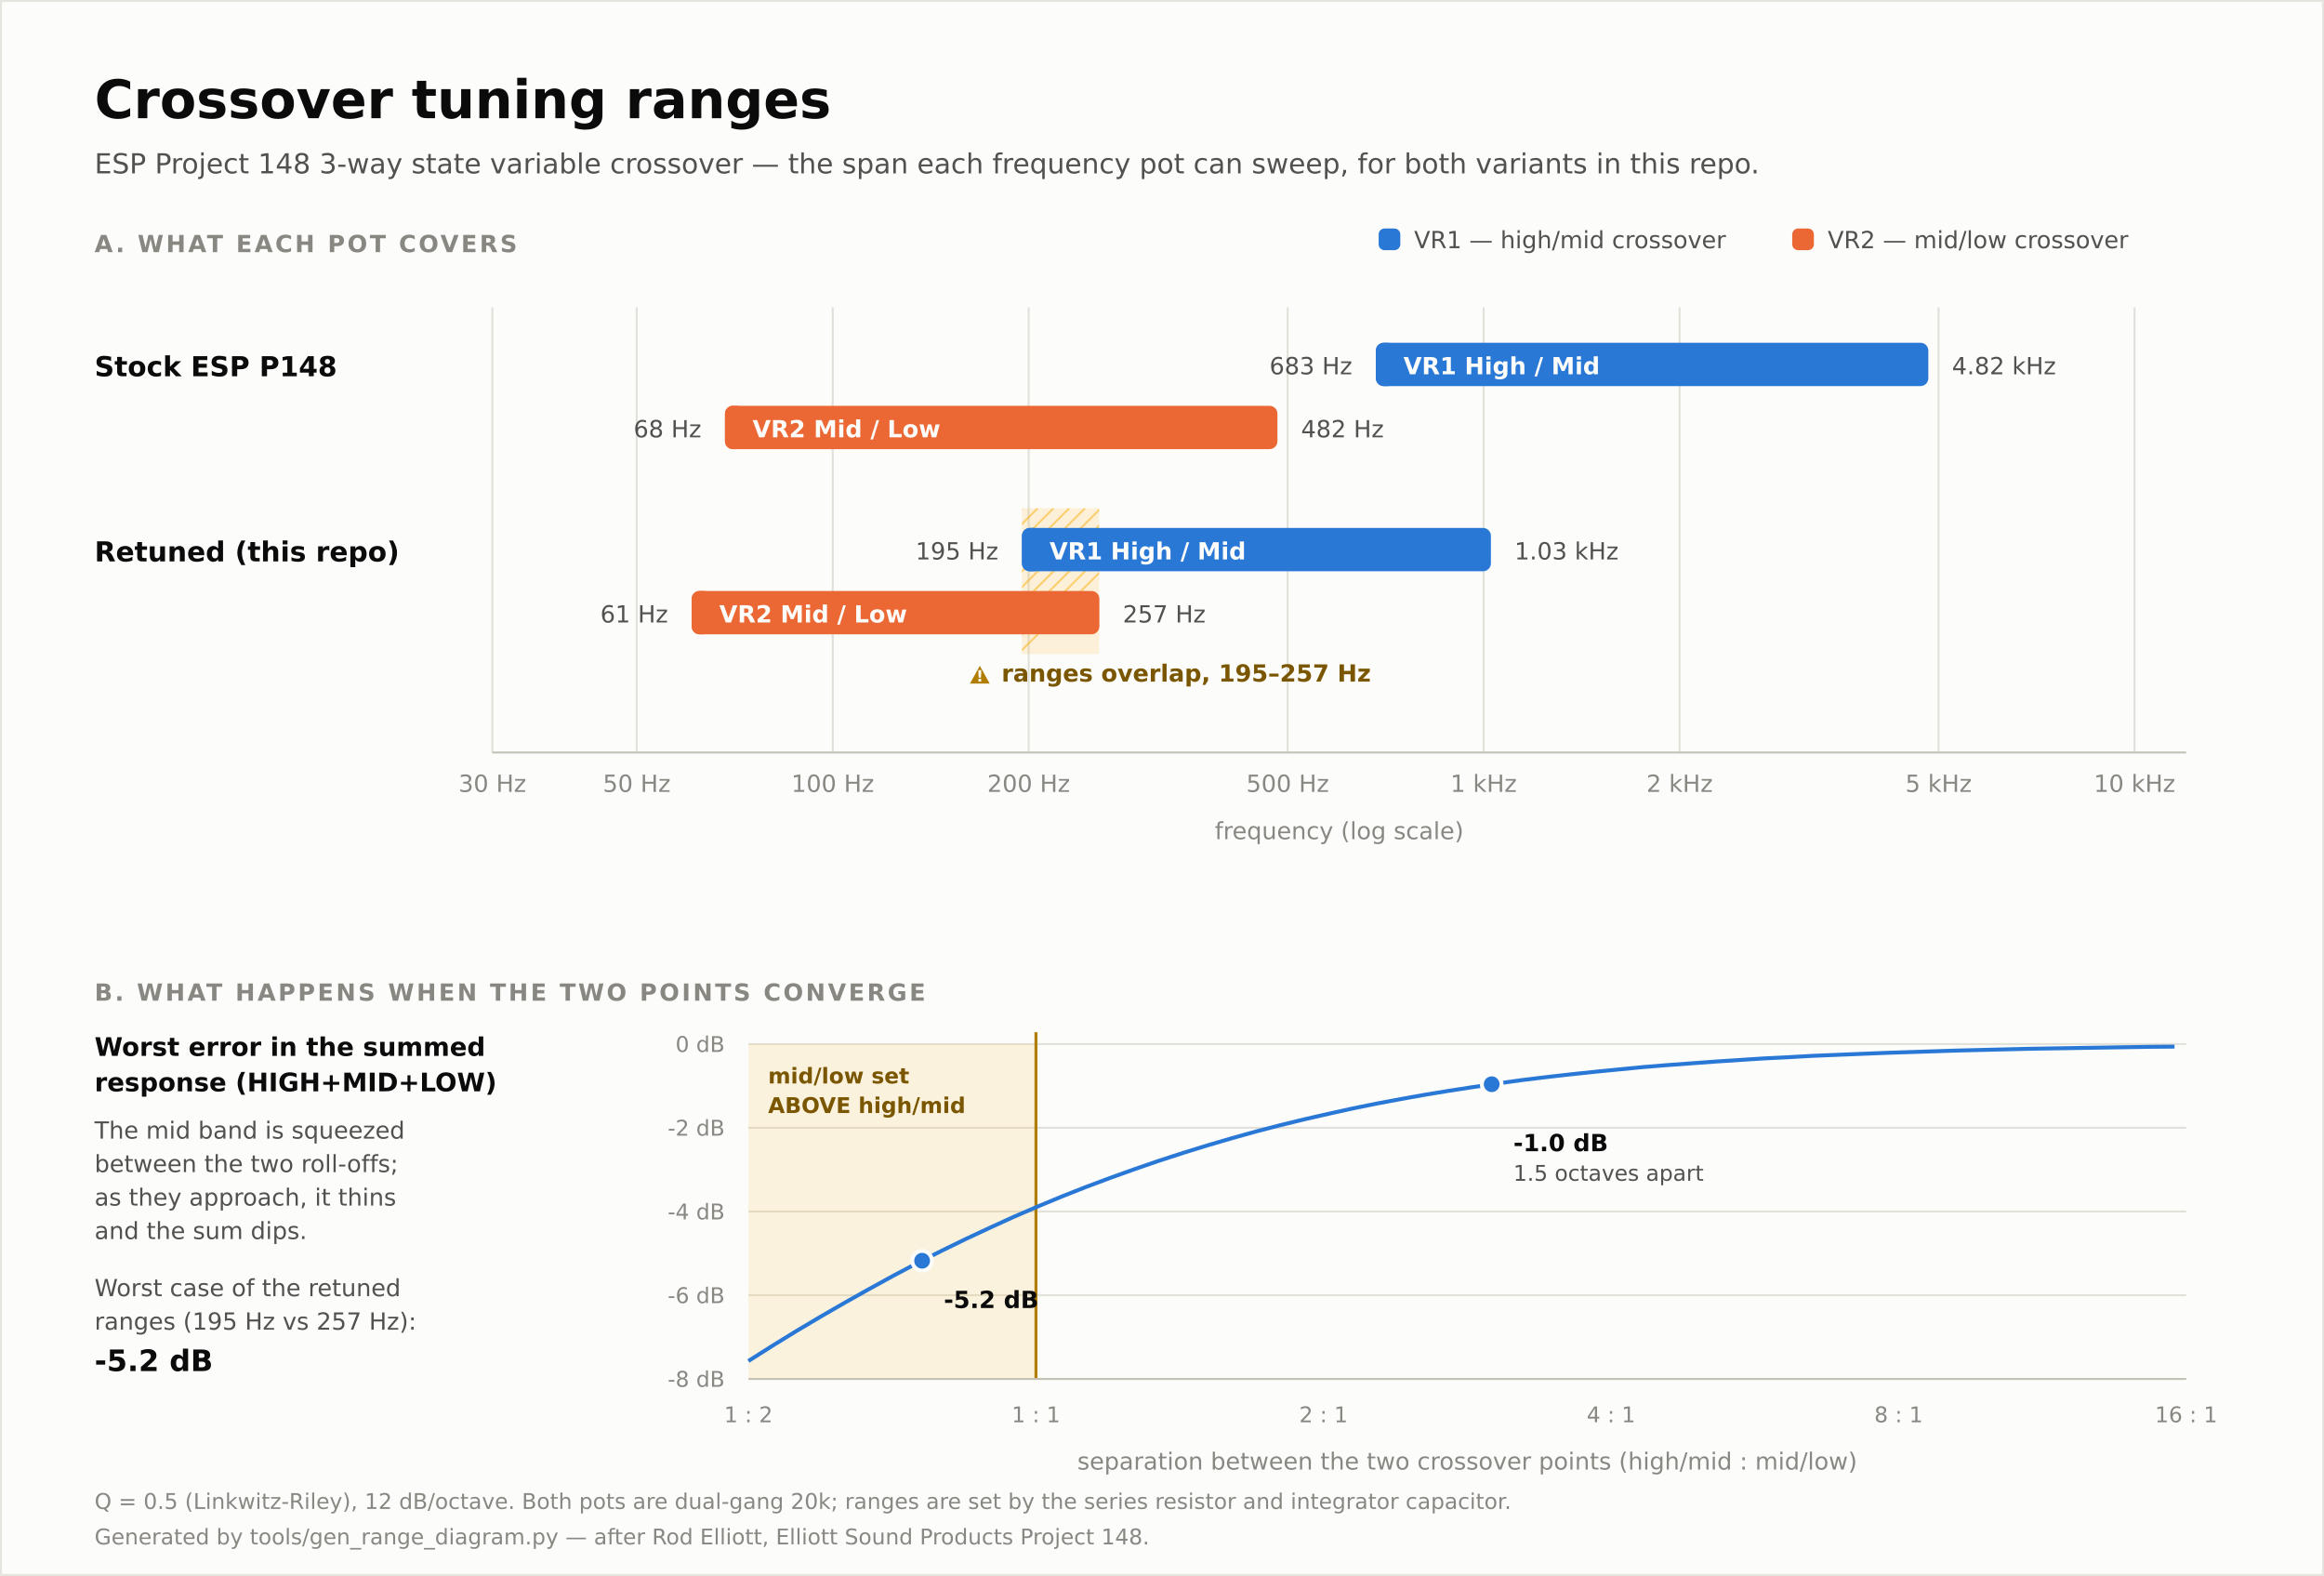
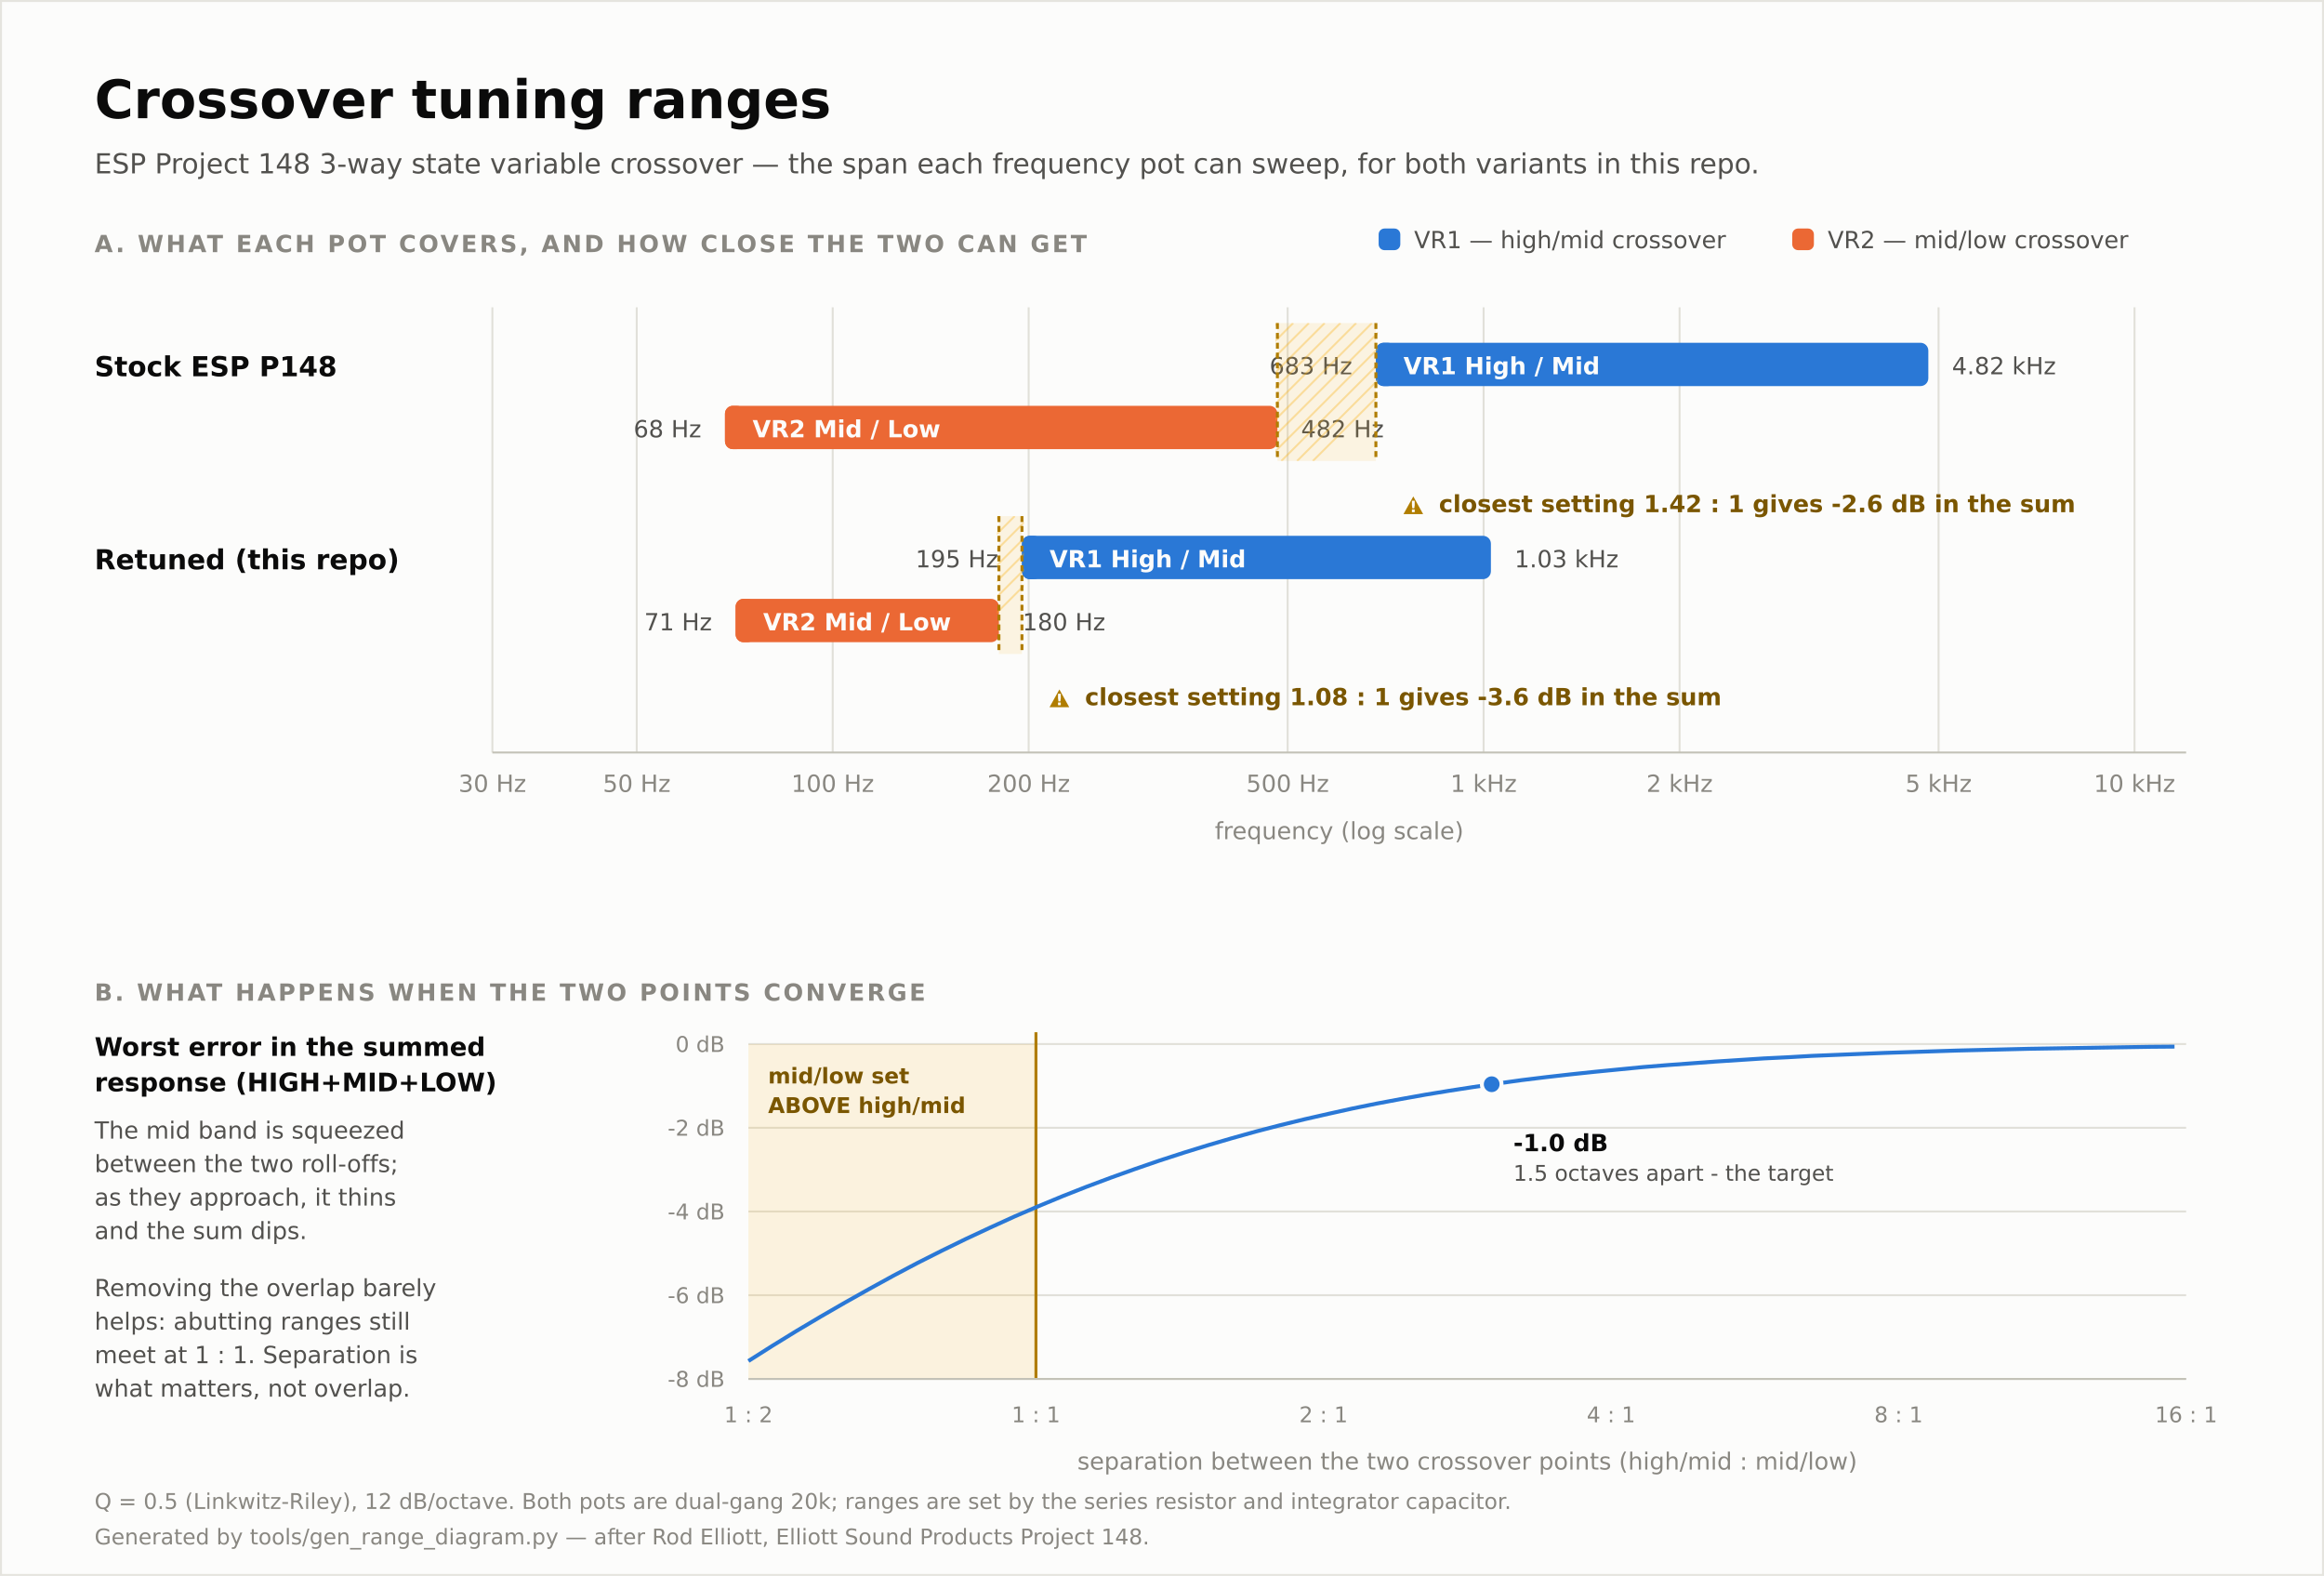
<svg xmlns="http://www.w3.org/2000/svg" width="1180" height="800" viewBox="0 0 1180 800">
  <rect width="1180" height="800" fill="#fcfcfb" />
  <rect x="0.5" y="0.5" width="1179.0" height="799.0" fill="none" stroke="#e5e4de" stroke-width="1" />
  <text x="48.0" y="60.0" font-family="DejaVu Sans, system-ui, sans-serif" font-size="27" fill="#0b0b0b" text-anchor="start" font-weight="bold">Crossover tuning ranges</text>
  <text x="48.0" y="88.0" font-family="DejaVu Sans, system-ui, sans-serif" font-size="14" fill="#52514e" text-anchor="start" font-weight="normal">ESP Project 148 3-way state variable crossover — the span each frequency pot can sweep, for both variants in this repo.</text>
-   <text x="48.0" y="128.0" font-family="DejaVu Sans, system-ui, sans-serif" font-size="12" fill="#898781" text-anchor="start" font-weight="bold" letter-spacing="1.2">A.  WHAT EACH POT COVERS</text>
+   <text x="48.0" y="128.0" font-family="DejaVu Sans, system-ui, sans-serif" font-size="12" fill="#898781" text-anchor="start" font-weight="bold" letter-spacing="1.2">A.  WHAT EACH POT COVERS, AND HOW CLOSE THE TWO CAN GET</text>
  <line x1="250.0" y1="156.0" x2="250.0" y2="382.0" stroke="#e1e0d9" stroke-width="1" />
  <text x="250.0" y="402.0" font-family="DejaVu Sans, system-ui, sans-serif" font-size="12" fill="#898781" text-anchor="middle" font-weight="normal">30 Hz</text>
  <line x1="323.3" y1="156.0" x2="323.3" y2="382.0" stroke="#e1e0d9" stroke-width="1" />
  <text x="323.3" y="402.0" font-family="DejaVu Sans, system-ui, sans-serif" font-size="12" fill="#898781" text-anchor="middle" font-weight="normal">50 Hz</text>
  <line x1="422.8" y1="156.0" x2="422.8" y2="382.0" stroke="#e1e0d9" stroke-width="1" />
  <text x="422.8" y="402.0" font-family="DejaVu Sans, system-ui, sans-serif" font-size="12" fill="#898781" text-anchor="middle" font-weight="normal">100 Hz</text>
  <line x1="522.3" y1="156.0" x2="522.3" y2="382.0" stroke="#e1e0d9" stroke-width="1" />
  <text x="522.3" y="402.0" font-family="DejaVu Sans, system-ui, sans-serif" font-size="12" fill="#898781" text-anchor="middle" font-weight="normal">200 Hz</text>
  <line x1="653.8" y1="156.0" x2="653.8" y2="382.0" stroke="#e1e0d9" stroke-width="1" />
  <text x="653.8" y="402.0" font-family="DejaVu Sans, system-ui, sans-serif" font-size="12" fill="#898781" text-anchor="middle" font-weight="normal">500 Hz</text>
  <line x1="753.3" y1="156.0" x2="753.3" y2="382.0" stroke="#e1e0d9" stroke-width="1" />
  <text x="753.3" y="402.0" font-family="DejaVu Sans, system-ui, sans-serif" font-size="12" fill="#898781" text-anchor="middle" font-weight="normal">1 kHz</text>
  <line x1="852.8" y1="156.0" x2="852.8" y2="382.0" stroke="#e1e0d9" stroke-width="1" />
  <text x="852.8" y="402.0" font-family="DejaVu Sans, system-ui, sans-serif" font-size="12" fill="#898781" text-anchor="middle" font-weight="normal">2 kHz</text>
  <line x1="984.3" y1="156.0" x2="984.3" y2="382.0" stroke="#e1e0d9" stroke-width="1" />
  <text x="984.3" y="402.0" font-family="DejaVu Sans, system-ui, sans-serif" font-size="12" fill="#898781" text-anchor="middle" font-weight="normal">5 kHz</text>
  <line x1="1083.8" y1="156.0" x2="1083.8" y2="382.0" stroke="#e1e0d9" stroke-width="1" />
  <text x="1083.8" y="402.0" font-family="DejaVu Sans, system-ui, sans-serif" font-size="12" fill="#898781" text-anchor="middle" font-weight="normal">10 kHz</text>
  <line x1="250.0" y1="382.0" x2="1110.0" y2="382.0" stroke="#c3c2b7" stroke-width="1" />
  <text x="680.0" y="426.0" font-family="DejaVu Sans, system-ui, sans-serif" font-size="12" fill="#898781" text-anchor="middle" font-weight="normal">frequency (log scale)</text>
  <rect x="700" y="116" width="11" height="11" rx="3" fill="#2a78d6" />
  <text x="718.0" y="126.0" font-family="DejaVu Sans, system-ui, sans-serif" font-size="12" fill="#52514e" text-anchor="start" font-weight="normal">VR1 — high/mid crossover</text>
  <rect x="910" y="116" width="11" height="11" rx="3" fill="#eb6834" />
  <text x="928.0" y="126.0" font-family="DejaVu Sans, system-ui, sans-serif" font-size="12" fill="#52514e" text-anchor="start" font-weight="normal">VR2 — mid/low crossover</text>
  <text x="48.0" y="191.0" font-family="DejaVu Sans, system-ui, sans-serif" font-size="14" fill="#0b0b0b" text-anchor="start" font-weight="bold">Stock  ESP P148</text>
  <rect x="698.6" y="174.0" width="280.5" height="22" rx="4" fill="#2a78d6" />
  <rect x="698.6" y="174.0" width="10" height="22" rx="4" fill="#2a78d6" />
  <text x="48.0" y="212.0" font-family="DejaVu Sans, system-ui, sans-serif" font-size="1" fill="#52514e" text-anchor="start" font-weight="normal" />
  <text x="712.6" y="190.0" font-family="DejaVu Sans, system-ui, sans-serif" font-size="12" fill="#fcfcfb" text-anchor="start" font-weight="bold">VR1   High / Mid</text>
  <text x="686.6" y="190.0" font-family="DejaVu Sans, system-ui, sans-serif" font-size="12" fill="#52514e" text-anchor="end" font-weight="normal">683 Hz</text>
  <text x="991.1" y="190.0" font-family="DejaVu Sans, system-ui, sans-serif" font-size="12" fill="#52514e" text-anchor="start" font-weight="normal">4.82 kHz</text>
  <rect x="368.1" y="206.0" width="280.5" height="22" rx="4" fill="#eb6834" />
  <rect x="368.1" y="206.0" width="10" height="22" rx="4" fill="#eb6834" />
  <text x="48.0" y="244.0" font-family="DejaVu Sans, system-ui, sans-serif" font-size="1" fill="#52514e" text-anchor="start" font-weight="normal" />
  <text x="382.1" y="222.0" font-family="DejaVu Sans, system-ui, sans-serif" font-size="12" fill="#fcfcfb" text-anchor="start" font-weight="bold">VR2   Mid / Low</text>
  <text x="356.1" y="222.0" font-family="DejaVu Sans, system-ui, sans-serif" font-size="12" fill="#52514e" text-anchor="end" font-weight="normal">68 Hz</text>
  <text x="660.6" y="222.0" font-family="DejaVu Sans, system-ui, sans-serif" font-size="12" fill="#52514e" text-anchor="start" font-weight="normal">482 Hz</text>
-   <clipPath id="ovl">
-     <rect x="518.9" y="258.0" width="39.2" height="74.0" />
+   <clipPath id="ovl0">
+     <rect x="647.6" y="164.0" width="52.0" height="70.0" />
  </clipPath>
-   <g clip-path="url(#ovl)">
-     <rect x="518.9" y="258.0" width="39.2" height="74.0" fill="#fab219" fill-opacity="0.16" />
-     <line x1="518.9" y1="258.0" x2="444.9" y2="332.0" stroke="#fab219" stroke-width="1" stroke-opacity="0.55" />
-     <line x1="526.9" y1="258.0" x2="452.9" y2="332.0" stroke="#fab219" stroke-width="1" stroke-opacity="0.55" />
-     <line x1="534.9" y1="258.0" x2="460.9" y2="332.0" stroke="#fab219" stroke-width="1" stroke-opacity="0.55" />
-     <line x1="542.9" y1="258.0" x2="468.9" y2="332.0" stroke="#fab219" stroke-width="1" stroke-opacity="0.55" />
-     <line x1="550.9" y1="258.0" x2="476.9" y2="332.0" stroke="#fab219" stroke-width="1" stroke-opacity="0.55" />
-     <line x1="558.9" y1="258.0" x2="484.9" y2="332.0" stroke="#fab219" stroke-width="1" stroke-opacity="0.55" />
-     <line x1="566.9" y1="258.0" x2="492.9" y2="332.0" stroke="#fab219" stroke-width="1" stroke-opacity="0.55" />
-     <line x1="574.9" y1="258.0" x2="500.9" y2="332.0" stroke="#fab219" stroke-width="1" stroke-opacity="0.55" />
-     <line x1="582.9" y1="258.0" x2="508.9" y2="332.0" stroke="#fab219" stroke-width="1" stroke-opacity="0.55" />
-     <line x1="590.9" y1="258.0" x2="516.9" y2="332.0" stroke="#fab219" stroke-width="1" stroke-opacity="0.55" />
+   <g clip-path="url(#ovl0)">
+     <rect x="648.6" y="164.0" width="50.0" height="70.0" fill="#fab219" fill-opacity="0.11" />
+     <line x1="648.6" y1="164.0" x2="578.6" y2="234.0" stroke="#fab219" stroke-width="1" stroke-opacity="0.35" />
+     <line x1="656.6" y1="164.0" x2="586.6" y2="234.0" stroke="#fab219" stroke-width="1" stroke-opacity="0.35" />
+     <line x1="664.6" y1="164.0" x2="594.6" y2="234.0" stroke="#fab219" stroke-width="1" stroke-opacity="0.35" />
+     <line x1="672.6" y1="164.0" x2="602.6" y2="234.0" stroke="#fab219" stroke-width="1" stroke-opacity="0.35" />
+     <line x1="680.6" y1="164.0" x2="610.6" y2="234.0" stroke="#fab219" stroke-width="1" stroke-opacity="0.35" />
+     <line x1="688.6" y1="164.0" x2="618.6" y2="234.0" stroke="#fab219" stroke-width="1" stroke-opacity="0.35" />
+     <line x1="696.6" y1="164.0" x2="626.6" y2="234.0" stroke="#fab219" stroke-width="1" stroke-opacity="0.35" />
+     <line x1="704.6" y1="164.0" x2="634.6" y2="234.0" stroke="#fab219" stroke-width="1" stroke-opacity="0.35" />
+     <line x1="712.6" y1="164.0" x2="642.6" y2="234.0" stroke="#fab219" stroke-width="1" stroke-opacity="0.35" />
+     <line x1="720.6" y1="164.0" x2="650.6" y2="234.0" stroke="#fab219" stroke-width="1" stroke-opacity="0.35" />
+     <line x1="728.6" y1="164.0" x2="658.6" y2="234.0" stroke="#fab219" stroke-width="1" stroke-opacity="0.35" />
+     <line x1="736.6" y1="164.0" x2="666.6" y2="234.0" stroke="#fab219" stroke-width="1" stroke-opacity="0.35" />
  </g>
-   <text x="48.0" y="285.0" font-family="DejaVu Sans, system-ui, sans-serif" font-size="14" fill="#0b0b0b" text-anchor="start" font-weight="bold">Retuned  (this repo)</text>
-   <rect x="518.9" y="268.0" width="238.1" height="22" rx="4" fill="#2a78d6" />
-   <rect x="518.9" y="268.0" width="10" height="22" rx="4" fill="#2a78d6" />
-   <text x="48.0" y="306.0" font-family="DejaVu Sans, system-ui, sans-serif" font-size="1" fill="#52514e" text-anchor="start" font-weight="normal" />
-   <text x="532.9" y="284.0" font-family="DejaVu Sans, system-ui, sans-serif" font-size="12" fill="#fcfcfb" text-anchor="start" font-weight="bold">VR1   High / Mid</text>
-   <text x="506.9" y="284.0" font-family="DejaVu Sans, system-ui, sans-serif" font-size="12" fill="#52514e" text-anchor="end" font-weight="normal">195 Hz</text>
-   <text x="769.0" y="284.0" font-family="DejaVu Sans, system-ui, sans-serif" font-size="12" fill="#52514e" text-anchor="start" font-weight="normal">1.03 kHz</text>
-   <rect x="351.2" y="300.0" width="207.0" height="22" rx="4" fill="#eb6834" />
-   <rect x="351.2" y="300.0" width="10" height="22" rx="4" fill="#eb6834" />
-   <text x="48.0" y="338.0" font-family="DejaVu Sans, system-ui, sans-serif" font-size="1" fill="#52514e" text-anchor="start" font-weight="normal" />
-   <text x="365.2" y="316.0" font-family="DejaVu Sans, system-ui, sans-serif" font-size="12" fill="#fcfcfb" text-anchor="start" font-weight="bold">VR2   Mid / Low</text>
-   <text x="339.2" y="316.0" font-family="DejaVu Sans, system-ui, sans-serif" font-size="12" fill="#52514e" text-anchor="end" font-weight="normal">61 Hz</text>
-   <text x="570.1" y="316.0" font-family="DejaVu Sans, system-ui, sans-serif" font-size="12" fill="#52514e" text-anchor="start" font-weight="normal">257 Hz</text>
-   <path d="M 492.5 347.0 L 502.5 347.0 L 497.5 338.0 Z" fill="#b07d00" />
-   <text x="497.5" y="346.0" font-family="DejaVu Sans, system-ui, sans-serif" font-size="8" fill="#fcfcfb" text-anchor="middle" font-weight="bold">!</text>
-   <text x="508.5" y="346.0" font-family="DejaVu Sans, system-ui, sans-serif" font-size="12" fill="#7a5600" text-anchor="start" font-weight="bold">ranges overlap, 195–257 Hz</text>
+   <line x1="648.6" y1="164.0" x2="648.6" y2="234.0" stroke="#b07d00" stroke-width="1.5" stroke-dasharray="3 2" />
+   <line x1="698.6" y1="164.0" x2="698.6" y2="234.0" stroke="#b07d00" stroke-width="1.5" stroke-dasharray="3 2" />
+   <path d="M 712.6 261.0 L 722.6 261.0 L 717.6 252.0 Z" fill="#b07d00" />
+   <text x="717.6" y="260.0" font-family="DejaVu Sans, system-ui, sans-serif" font-size="8" fill="#fcfcfb" text-anchor="middle" font-weight="bold">!</text>
+   <text x="730.6" y="260.0" font-family="DejaVu Sans, system-ui, sans-serif" font-size="12" fill="#7a5600" text-anchor="start" font-weight="bold">closest setting 1.42 : 1  gives  -2.6 dB in the sum</text>
+   <text x="48.0" y="289.0" font-family="DejaVu Sans, system-ui, sans-serif" font-size="14" fill="#0b0b0b" text-anchor="start" font-weight="bold">Retuned  (this repo)</text>
+   <rect x="518.9" y="272.0" width="238.1" height="22" rx="4" fill="#2a78d6" />
+   <rect x="518.9" y="272.0" width="10" height="22" rx="4" fill="#2a78d6" />
+   <text x="48.0" y="310.0" font-family="DejaVu Sans, system-ui, sans-serif" font-size="1" fill="#52514e" text-anchor="start" font-weight="normal" />
+   <text x="532.9" y="288.0" font-family="DejaVu Sans, system-ui, sans-serif" font-size="12" fill="#fcfcfb" text-anchor="start" font-weight="bold">VR1   High / Mid</text>
+   <text x="506.9" y="288.0" font-family="DejaVu Sans, system-ui, sans-serif" font-size="12" fill="#52514e" text-anchor="end" font-weight="normal">195 Hz</text>
+   <text x="769.0" y="288.0" font-family="DejaVu Sans, system-ui, sans-serif" font-size="12" fill="#52514e" text-anchor="start" font-weight="normal">1.03 kHz</text>
+   <rect x="373.5" y="304.0" width="133.7" height="22" rx="4" fill="#eb6834" />
+   <rect x="373.5" y="304.0" width="10" height="22" rx="4" fill="#eb6834" />
+   <text x="48.0" y="342.0" font-family="DejaVu Sans, system-ui, sans-serif" font-size="1" fill="#52514e" text-anchor="start" font-weight="normal" />
+   <text x="387.5" y="320.0" font-family="DejaVu Sans, system-ui, sans-serif" font-size="12" fill="#fcfcfb" text-anchor="start" font-weight="bold">VR2   Mid / Low</text>
+   <text x="361.5" y="320.0" font-family="DejaVu Sans, system-ui, sans-serif" font-size="12" fill="#52514e" text-anchor="end" font-weight="normal">71 Hz</text>
+   <text x="519.2" y="320.0" font-family="DejaVu Sans, system-ui, sans-serif" font-size="12" fill="#52514e" text-anchor="start" font-weight="normal">180 Hz</text>
+   <clipPath id="ovl1">
+     <rect x="506.2" y="262.0" width="13.7" height="70.0" />
+   </clipPath>
+   <g clip-path="url(#ovl1)">
+     <rect x="507.2" y="262.0" width="11.7" height="70.0" fill="#fab219" fill-opacity="0.11" />
+     <line x1="507.2" y1="262.0" x2="437.2" y2="332.0" stroke="#fab219" stroke-width="1" stroke-opacity="0.35" />
+     <line x1="515.2" y1="262.0" x2="445.2" y2="332.0" stroke="#fab219" stroke-width="1" stroke-opacity="0.35" />
+     <line x1="523.2" y1="262.0" x2="453.2" y2="332.0" stroke="#fab219" stroke-width="1" stroke-opacity="0.35" />
+     <line x1="531.2" y1="262.0" x2="461.2" y2="332.0" stroke="#fab219" stroke-width="1" stroke-opacity="0.35" />
+     <line x1="539.2" y1="262.0" x2="469.2" y2="332.0" stroke="#fab219" stroke-width="1" stroke-opacity="0.35" />
+     <line x1="547.2" y1="262.0" x2="477.2" y2="332.0" stroke="#fab219" stroke-width="1" stroke-opacity="0.35" />
+     <line x1="555.2" y1="262.0" x2="485.2" y2="332.0" stroke="#fab219" stroke-width="1" stroke-opacity="0.35" />
+   </g>
+   <line x1="507.2" y1="262.0" x2="507.2" y2="332.0" stroke="#b07d00" stroke-width="1.5" stroke-dasharray="3 2" />
+   <line x1="518.9" y1="262.0" x2="518.9" y2="332.0" stroke="#b07d00" stroke-width="1.5" stroke-dasharray="3 2" />
+   <path d="M 532.9 359.0 L 542.9 359.0 L 537.9 350.0 Z" fill="#b07d00" />
+   <text x="537.9" y="358.0" font-family="DejaVu Sans, system-ui, sans-serif" font-size="8" fill="#fcfcfb" text-anchor="middle" font-weight="bold">!</text>
+   <text x="550.9" y="358.0" font-family="DejaVu Sans, system-ui, sans-serif" font-size="12" fill="#7a5600" text-anchor="start" font-weight="bold">closest setting 1.08 : 1  gives  -3.6 dB in the sum</text>
  <text x="48.0" y="508.0" font-family="DejaVu Sans, system-ui, sans-serif" font-size="12" fill="#898781" text-anchor="start" font-weight="bold" letter-spacing="1.2">B.  WHAT HAPPENS WHEN THE TWO POINTS CONVERGE</text>
  <text x="48.0" y="536.0" font-family="DejaVu Sans, system-ui, sans-serif" font-size="13" fill="#0b0b0b" text-anchor="start" font-weight="bold">Worst error in the summed</text>
  <text x="48.0" y="554.0" font-family="DejaVu Sans, system-ui, sans-serif" font-size="13" fill="#0b0b0b" text-anchor="start" font-weight="bold">response (HIGH+MID+LOW)</text>
  <text x="48.0" y="578.0" font-family="DejaVu Sans, system-ui, sans-serif" font-size="12" fill="#52514e" text-anchor="start" font-weight="normal">The mid band is squeezed</text>
  <text x="48.0" y="595.0" font-family="DejaVu Sans, system-ui, sans-serif" font-size="12" fill="#52514e" text-anchor="start" font-weight="normal">between the two roll-offs;</text>
  <text x="48.0" y="612.0" font-family="DejaVu Sans, system-ui, sans-serif" font-size="12" fill="#52514e" text-anchor="start" font-weight="normal">as they approach, it thins</text>
  <text x="48.0" y="629.0" font-family="DejaVu Sans, system-ui, sans-serif" font-size="12" fill="#52514e" text-anchor="start" font-weight="normal">and the sum dips.</text>
-   <text x="48.0" y="658.0" font-family="DejaVu Sans, system-ui, sans-serif" font-size="12" fill="#52514e" text-anchor="start" font-weight="normal">Worst case of the retuned</text>
-   <text x="48.0" y="675.0" font-family="DejaVu Sans, system-ui, sans-serif" font-size="12" fill="#52514e" text-anchor="start" font-weight="normal">ranges (195 Hz vs 257 Hz):</text>
-   <text x="48.0" y="696.0" font-family="DejaVu Sans, system-ui, sans-serif" font-size="15" fill="#0b0b0b" text-anchor="start" font-weight="bold">-5.2 dB</text>
+   <text x="48.0" y="658.0" font-family="DejaVu Sans, system-ui, sans-serif" font-size="12" fill="#52514e" text-anchor="start" font-weight="normal">Removing the overlap barely</text>
+   <text x="48.0" y="675.0" font-family="DejaVu Sans, system-ui, sans-serif" font-size="12" fill="#52514e" text-anchor="start" font-weight="normal">helps: abutting ranges still</text>
+   <text x="48.0" y="692.0" font-family="DejaVu Sans, system-ui, sans-serif" font-size="12" fill="#52514e" text-anchor="start" font-weight="normal">meet at 1 : 1. Separation is</text>
+   <text x="48.0" y="709.0" font-family="DejaVu Sans, system-ui, sans-serif" font-size="12" fill="#52514e" text-anchor="start" font-weight="normal">what matters, not overlap.</text>
  <line x1="380.0" y1="530.0" x2="1110.0" y2="530.0" stroke="#e1e0d9" stroke-width="1" />
  <text x="368.0" y="534.0" font-family="DejaVu Sans, system-ui, sans-serif" font-size="11" fill="#898781" text-anchor="end" font-weight="normal">0 dB</text>
  <line x1="380.0" y1="572.5" x2="1110.0" y2="572.5" stroke="#e1e0d9" stroke-width="1" />
  <text x="368.0" y="576.5" font-family="DejaVu Sans, system-ui, sans-serif" font-size="11" fill="#898781" text-anchor="end" font-weight="normal">-2 dB</text>
  <line x1="380.0" y1="615.0" x2="1110.0" y2="615.0" stroke="#e1e0d9" stroke-width="1" />
  <text x="368.0" y="619.0" font-family="DejaVu Sans, system-ui, sans-serif" font-size="11" fill="#898781" text-anchor="end" font-weight="normal">-4 dB</text>
  <line x1="380.0" y1="657.5" x2="1110.0" y2="657.5" stroke="#e1e0d9" stroke-width="1" />
  <text x="368.0" y="661.5" font-family="DejaVu Sans, system-ui, sans-serif" font-size="11" fill="#898781" text-anchor="end" font-weight="normal">-6 dB</text>
  <line x1="380.0" y1="700.0" x2="1110.0" y2="700.0" stroke="#e1e0d9" stroke-width="1" />
  <text x="368.0" y="704.0" font-family="DejaVu Sans, system-ui, sans-serif" font-size="11" fill="#898781" text-anchor="end" font-weight="normal">-8 dB</text>
  <rect x="380.0" y="530.0" width="146.0" height="170.0" fill="#fab219" fill-opacity="0.13" />
  <text x="390.0" y="550.0" font-family="DejaVu Sans, system-ui, sans-serif" font-size="11" fill="#7a5600" text-anchor="start" font-weight="bold">mid/low set</text>
  <text x="390.0" y="565.0" font-family="DejaVu Sans, system-ui, sans-serif" font-size="11" fill="#7a5600" text-anchor="start" font-weight="bold">ABOVE high/mid</text>
  <line x1="526.0" y1="524.0" x2="526.0" y2="700.0" stroke="#b07d00" stroke-width="1.5" />
  <polyline points="380.0,690.9 392.3,683.1 404.5,675.6 416.8,668.3 429.1,661.2 441.4,654.3 453.6,647.6 465.9,641.1 478.2,634.9 490.5,628.9 502.7,623.2 515.0,617.6 527.3,612.3 539.6,607.2 551.8,602.4 564.1,597.8 576.4,593.4 588.6,589.2 600.9,585.2 613.2,581.4 625.5,577.8 637.7,574.4 650.0,571.2 662.3,568.2 674.6,565.4 686.8,562.7 699.1,560.2 711.4,557.9 723.7,555.7 735.9,553.7 748.2,551.8 760.5,550.0 772.7,548.3 785.0,546.8 797.3,545.4 809.6,544.1 821.8,542.9 834.1,541.7 846.4,540.7 858.7,539.8 870.9,538.9 883.2,538.1 895.5,537.3 907.8,536.7 920.0,536.0 932.3,535.5 944.6,535.0 956.8,534.5 969.1,534.1 981.4,533.7 993.7,533.3 1005.9,533.0 1018.2,532.7 1030.5,532.4 1042.8,532.2 1055.0,532.0 1067.3,531.8 1079.6,531.6 1091.9,531.4 1104.1,531.3" fill="none" stroke="#2a78d6" stroke-width="2" stroke-linejoin="round" />
-   <circle cx="468.2" cy="640.0" r="5" fill="#2a78d6" stroke="#fcfcfb" stroke-width="2" />
-   <text x="479.2" y="664.0" font-family="DejaVu Sans, system-ui, sans-serif" font-size="12" fill="#0b0b0b" text-anchor="start" font-weight="bold">-5.2 dB</text>
  <circle cx="757.4" cy="550.4" r="5" fill="#2a78d6" stroke="#fcfcfb" stroke-width="2" />
  <text x="768.4" y="584.4" font-family="DejaVu Sans, system-ui, sans-serif" font-size="12" fill="#0b0b0b" text-anchor="start" font-weight="bold">-1.0 dB</text>
-   <text x="768.4" y="599.4" font-family="DejaVu Sans, system-ui, sans-serif" font-size="11" fill="#52514e" text-anchor="start" font-weight="normal">1.5 octaves apart</text>
+   <text x="768.4" y="599.4" font-family="DejaVu Sans, system-ui, sans-serif" font-size="11" fill="#52514e" text-anchor="start" font-weight="normal">1.5 octaves apart - the target</text>
  <text x="380.0" y="722.0" font-family="DejaVu Sans, system-ui, sans-serif" font-size="11" fill="#898781" text-anchor="middle" font-weight="normal">1 : 2</text>
  <text x="526.0" y="722.0" font-family="DejaVu Sans, system-ui, sans-serif" font-size="11" fill="#898781" text-anchor="middle" font-weight="normal">1 : 1</text>
  <text x="672.0" y="722.0" font-family="DejaVu Sans, system-ui, sans-serif" font-size="11" fill="#898781" text-anchor="middle" font-weight="normal">2 : 1</text>
  <text x="818.0" y="722.0" font-family="DejaVu Sans, system-ui, sans-serif" font-size="11" fill="#898781" text-anchor="middle" font-weight="normal">4 : 1</text>
  <text x="964.0" y="722.0" font-family="DejaVu Sans, system-ui, sans-serif" font-size="11" fill="#898781" text-anchor="middle" font-weight="normal">8 : 1</text>
  <text x="1110.0" y="722.0" font-family="DejaVu Sans, system-ui, sans-serif" font-size="11" fill="#898781" text-anchor="middle" font-weight="normal">16 : 1</text>
  <line x1="380.0" y1="700.0" x2="1110.0" y2="700.0" stroke="#c3c2b7" stroke-width="1" />
  <text x="745.0" y="746.0" font-family="DejaVu Sans, system-ui, sans-serif" font-size="12" fill="#898781" text-anchor="middle" font-weight="normal">separation between the two crossover points  (high/mid : mid/low)</text>
  <text x="48.0" y="766.0" font-family="DejaVu Sans, system-ui, sans-serif" font-size="11" fill="#898781" text-anchor="start" font-weight="normal">Q = 0.5 (Linkwitz-Riley), 12 dB/octave. Both pots are dual-gang 20k; ranges are set by the series resistor and integrator capacitor.</text>
  <text x="48.0" y="784.0" font-family="DejaVu Sans, system-ui, sans-serif" font-size="11" fill="#898781" text-anchor="start" font-weight="normal">Generated by tools/gen_range_diagram.py — after Rod Elliott, Elliott Sound Products Project 148.</text>
</svg>
